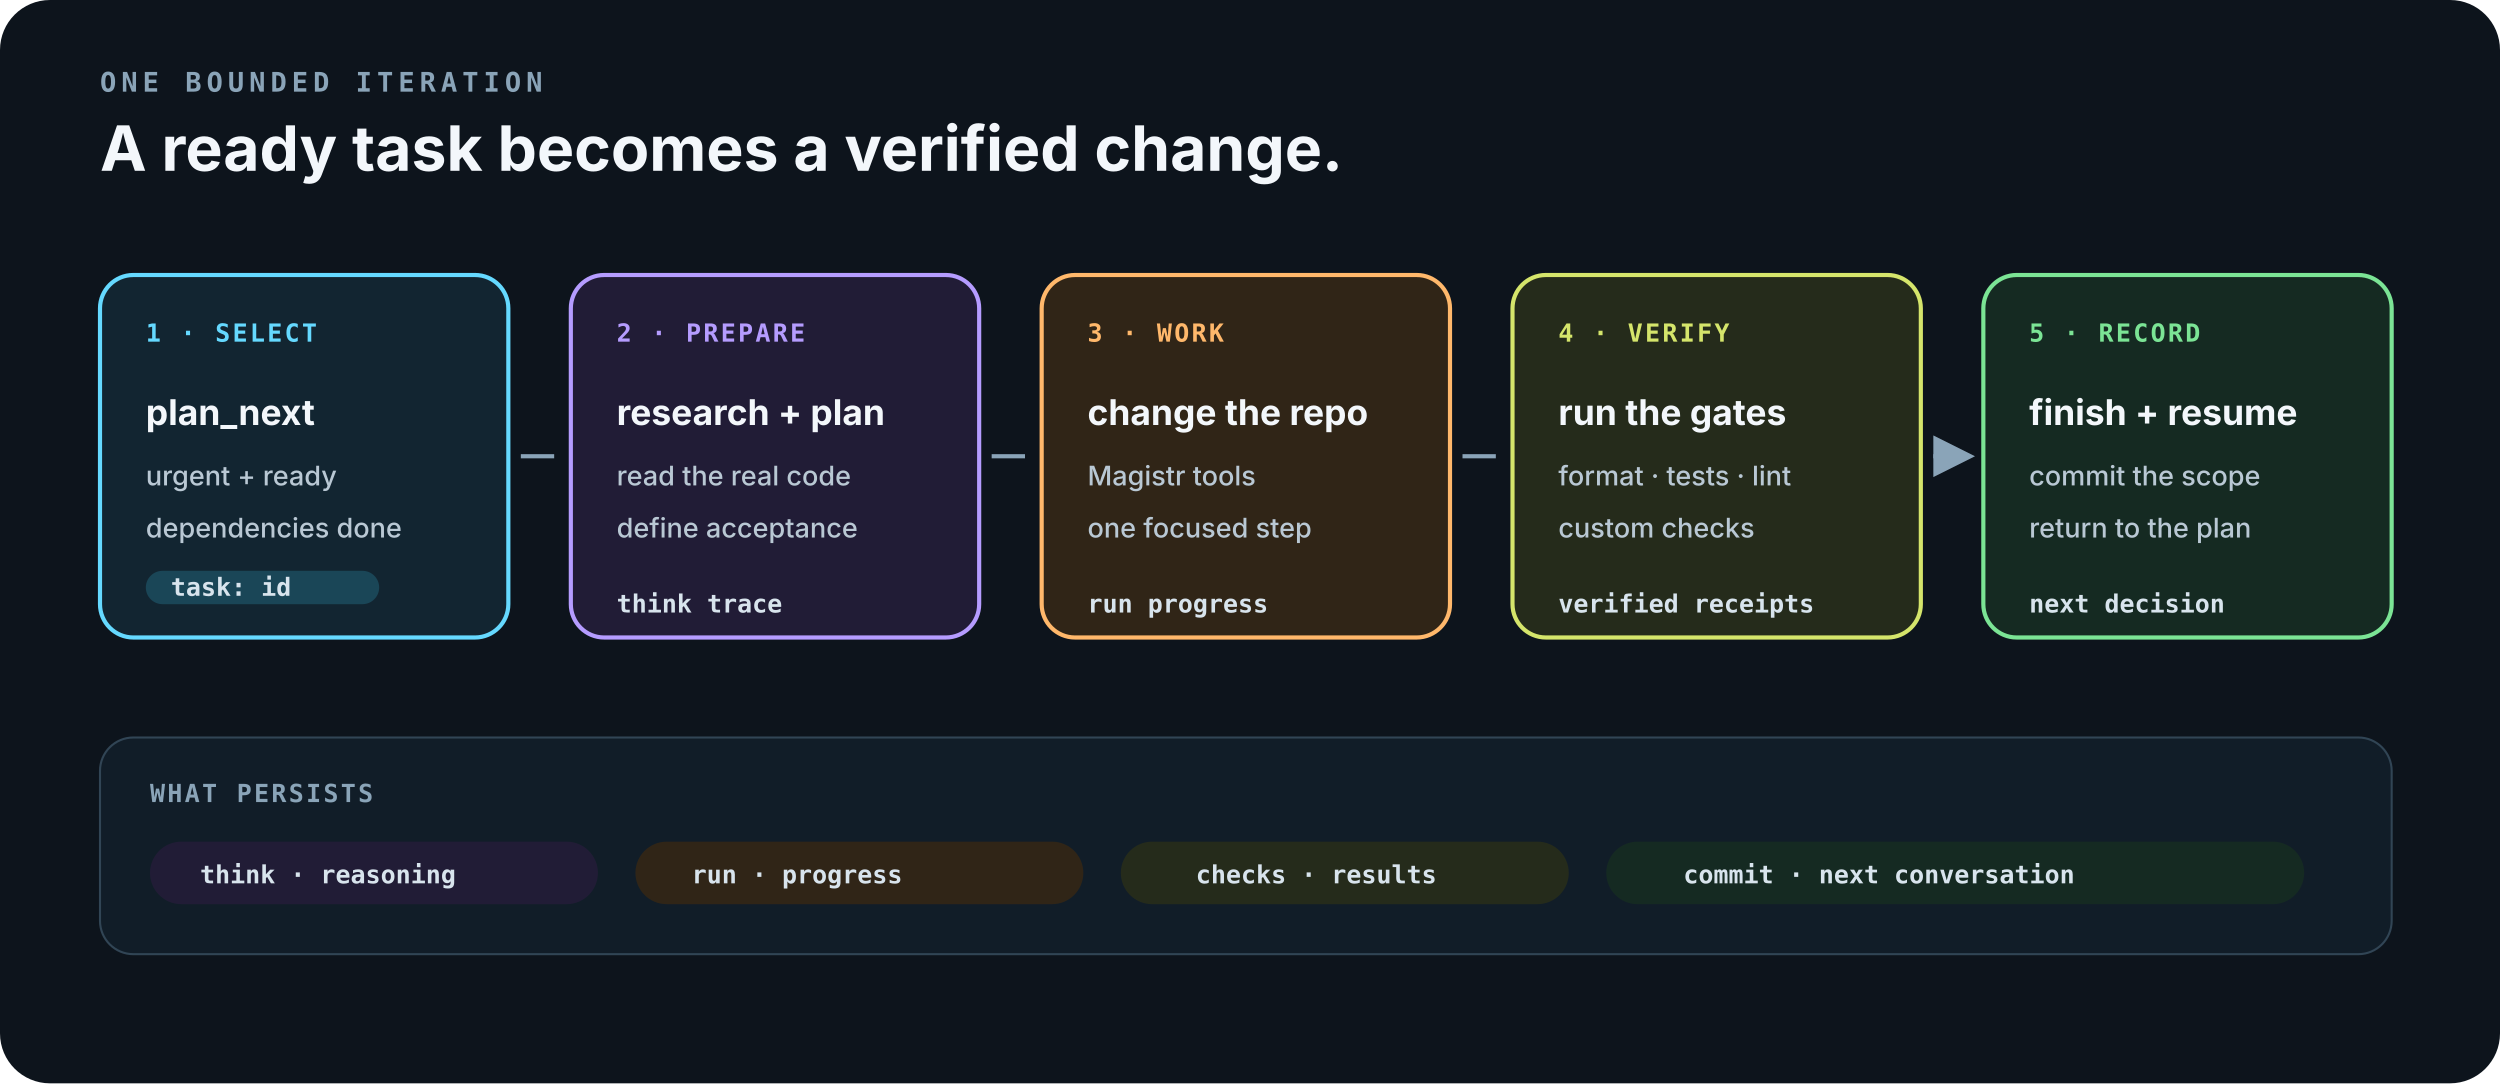
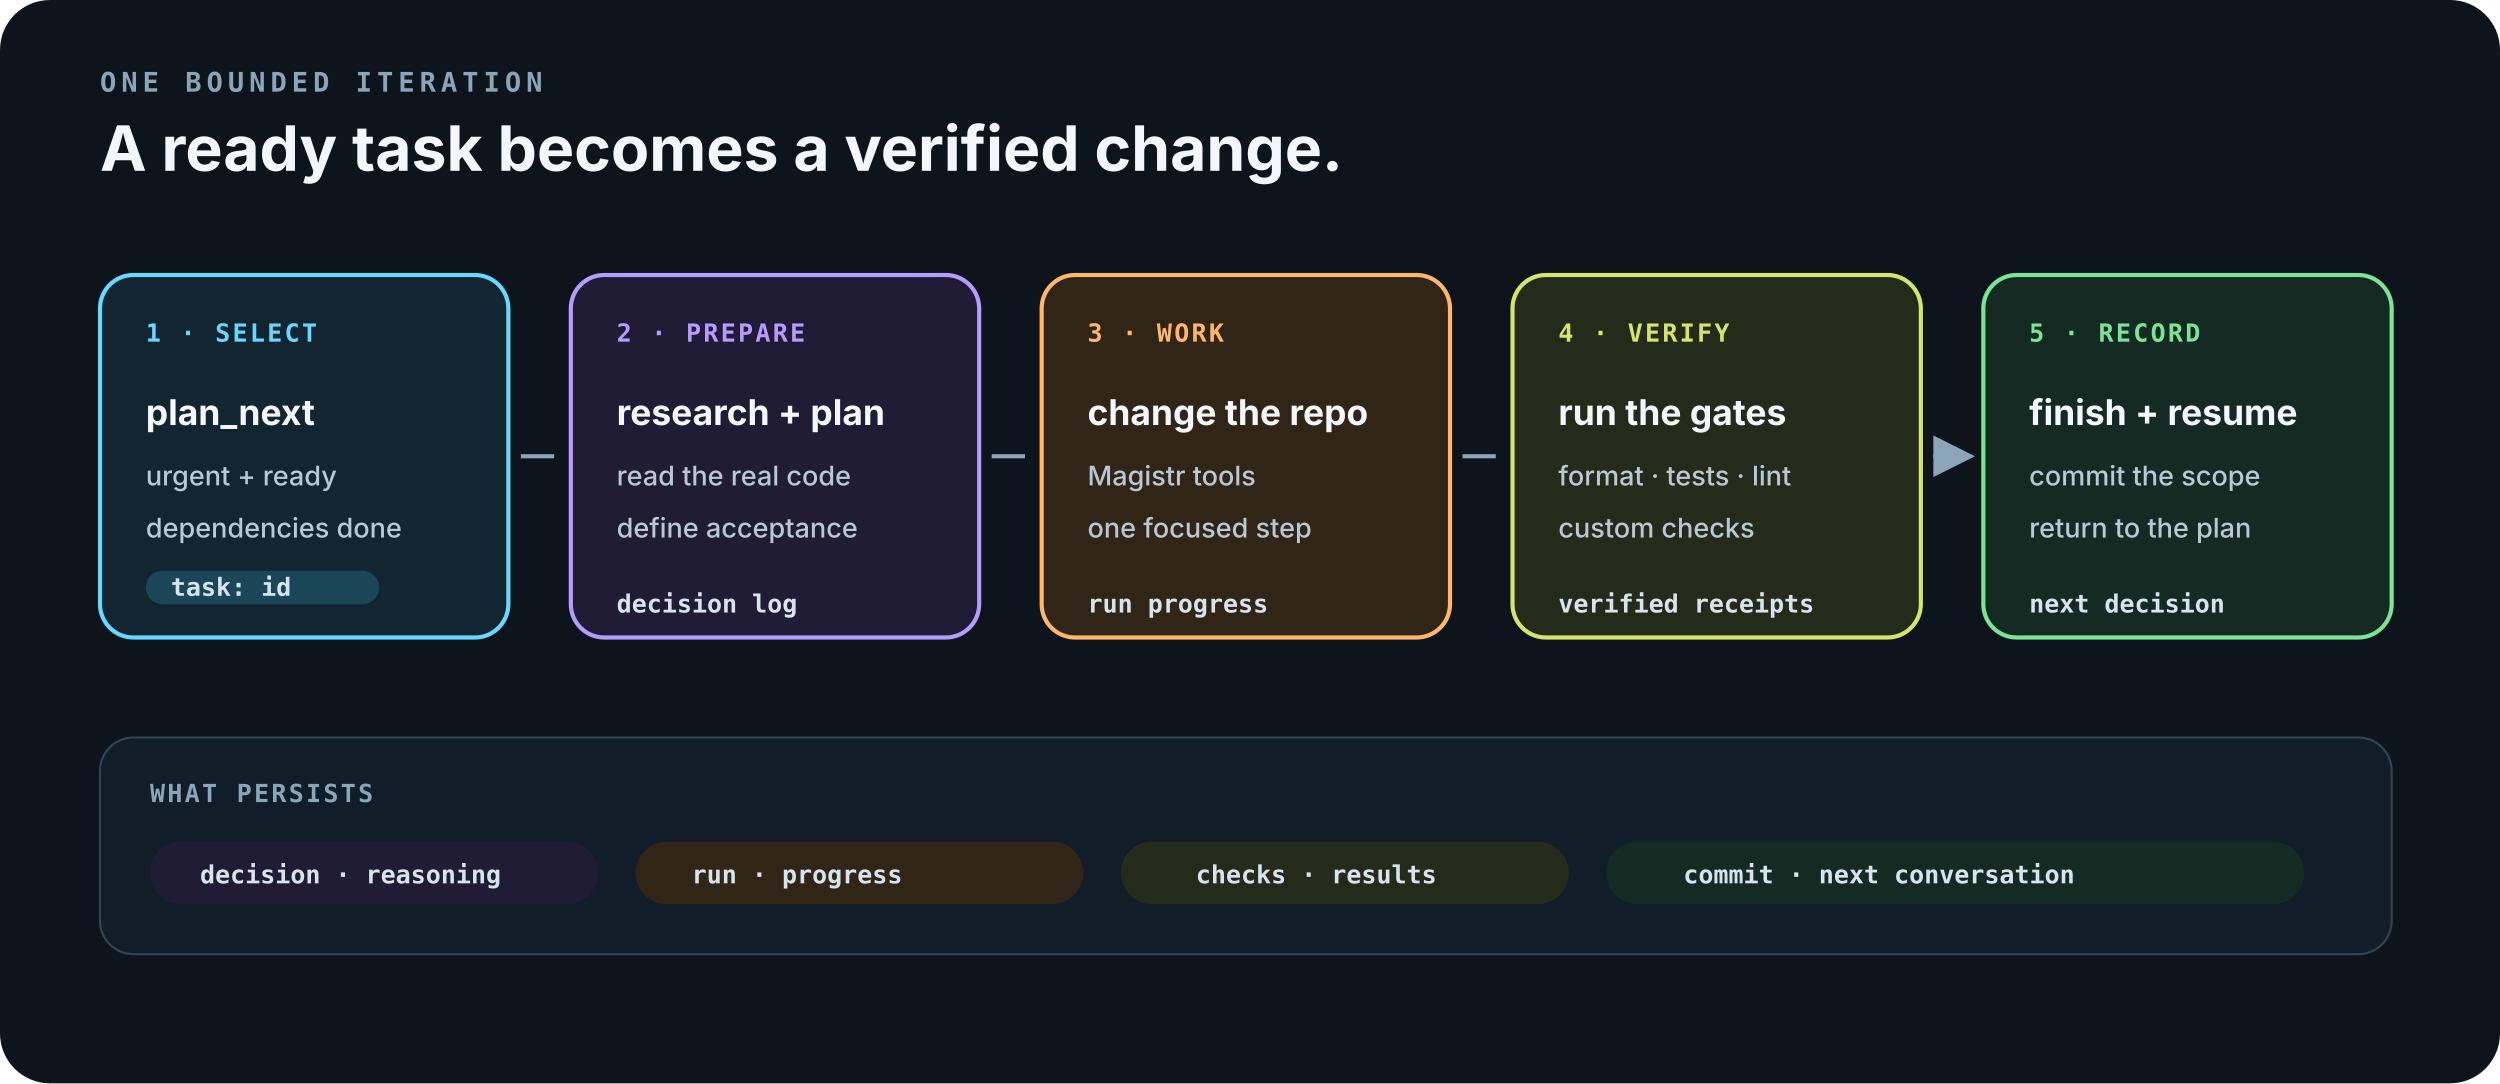
<svg xmlns="http://www.w3.org/2000/svg" viewBox="0 0 1200 520" role="img" aria-labelledby="title desc">
  <defs>
    <marker id="arrow" markerWidth="10" markerHeight="10" refX="8" refY="5" orient="auto">
      <path d="M0 0L10 5L0 10Z" fill="#8aa4b8" />
    </marker>
    <style>
      .kicker{font:600 13px ui-monospace,SFMono-Regular,Menlo,monospace;letter-spacing:2.4px;fill:#8aa4b8}.title{font:700 30px Inter,ui-sans-serif,system-ui,sans-serif;fill:#f3f7fb}.head{font:700 12px ui-monospace,SFMono-Regular,Menlo,monospace;letter-spacing:1.1px}.body{font:650 17px Inter,ui-sans-serif,system-ui,sans-serif;fill:#f3f7fb}.small{font:500 13px Inter,ui-sans-serif,system-ui,sans-serif;fill:#b9c8d4}.mono{font:600 12px ui-monospace,SFMono-Regular,Menlo,monospace;fill:#d8e4ed}
    </style>
  </defs>
  <rect width="1200" height="520" rx="24" fill="#0d141c" />
  <text x="48" y="44" class="kicker">ONE BOUNDED ITERATION</text>
  <text x="48" y="82" class="title">A ready task becomes a verified change.</text>
  <g role="group" aria-label="Iteration stages">
    <rect x="48" y="132" width="196" height="174" rx="16" fill="#122531" stroke="#65d9ff" stroke-width="2" />
    <text x="70" y="164" class="head" fill="#65d9ff">1 · SELECT</text>
    <text x="70" y="204" class="body">plan_next</text>
    <text x="70" y="233" class="small">urgent + ready</text>
    <text x="70" y="258" class="small">dependencies done</text>
    <rect x="70" y="274" width="112" height="16" rx="8" fill="#1a4657" />
    <text x="82" y="286" class="mono">task: id</text>
    <rect x="274" y="132" width="196" height="174" rx="16" fill="#211c36" stroke="#b59cff" stroke-width="2" />
    <text x="296" y="164" class="head" fill="#b59cff">2 · PREPARE</text>
    <text x="296" y="204" class="body">research + plan</text>
    <text x="296" y="233" class="small">read the real code</text>
    <text x="296" y="258" class="small">define acceptance</text>
-     <text x="296" y="294" class="mono">think trace</text>
+     <text x="296" y="294" class="mono">decision log</text>
    <rect x="500" y="132" width="196" height="174" rx="16" fill="#302517" stroke="#ffb86b" stroke-width="2" />
    <text x="522" y="164" class="head" fill="#ffb86b">3 · WORK</text>
    <text x="522" y="204" class="body">change the repo</text>
    <text x="522" y="233" class="small">Magistr tools</text>
    <text x="522" y="258" class="small">one focused step</text>
    <text x="522" y="294" class="mono">run progress</text>
    <rect x="726" y="132" width="196" height="174" rx="16" fill="#252b1b" stroke="#d5e56b" stroke-width="2" />
    <text x="748" y="164" class="head" fill="#d5e56b">4 · VERIFY</text>
    <text x="748" y="204" class="body">run the gates</text>
    <text x="748" y="233" class="small">format · tests · lint</text>
    <text x="748" y="258" class="small">custom checks</text>
    <text x="748" y="294" class="mono">verified receipts</text>
    <rect x="952" y="132" width="196" height="174" rx="16" fill="#152a22" stroke="#7be495" stroke-width="2" />
    <text x="974" y="164" class="head" fill="#7be495">5 · RECORD</text>
    <text x="974" y="204" class="body">finish + resume</text>
    <text x="974" y="233" class="small">commit the scope</text>
    <text x="974" y="258" class="small">return to the plan</text>
    <text x="974" y="294" class="mono">next decision</text>
  </g>
  <path d="M250 219H266M476 219H492M702 219H718M928 219H944" stroke="#8aa4b8" stroke-width="2" marker-end="url(#arrow)" />
  <rect x="48" y="354" width="1100" height="104" rx="16" fill="#111d28" stroke="#314555" />
  <text x="72" y="385" class="head" fill="#8aa4b8">WHAT PERSISTS</text>
  <rect x="72" y="404" width="215" height="30" rx="15" fill="#211c36" />
-   <text x="96" y="424" class="mono">think · reasoning</text>
+   <text x="96" y="424" class="mono">decision · reasoning</text>
  <rect x="305" y="404" width="215" height="30" rx="15" fill="#302517" />
  <text x="332" y="424" class="mono">run · progress</text>
  <rect x="538" y="404" width="215" height="30" rx="15" fill="#252b1b" />
  <text x="574" y="424" class="mono">checks · results</text>
  <rect x="771" y="404" width="335" height="30" rx="15" fill="#152a22" />
  <text x="808" y="424" class="mono">commit · next conversation</text>
</svg>
